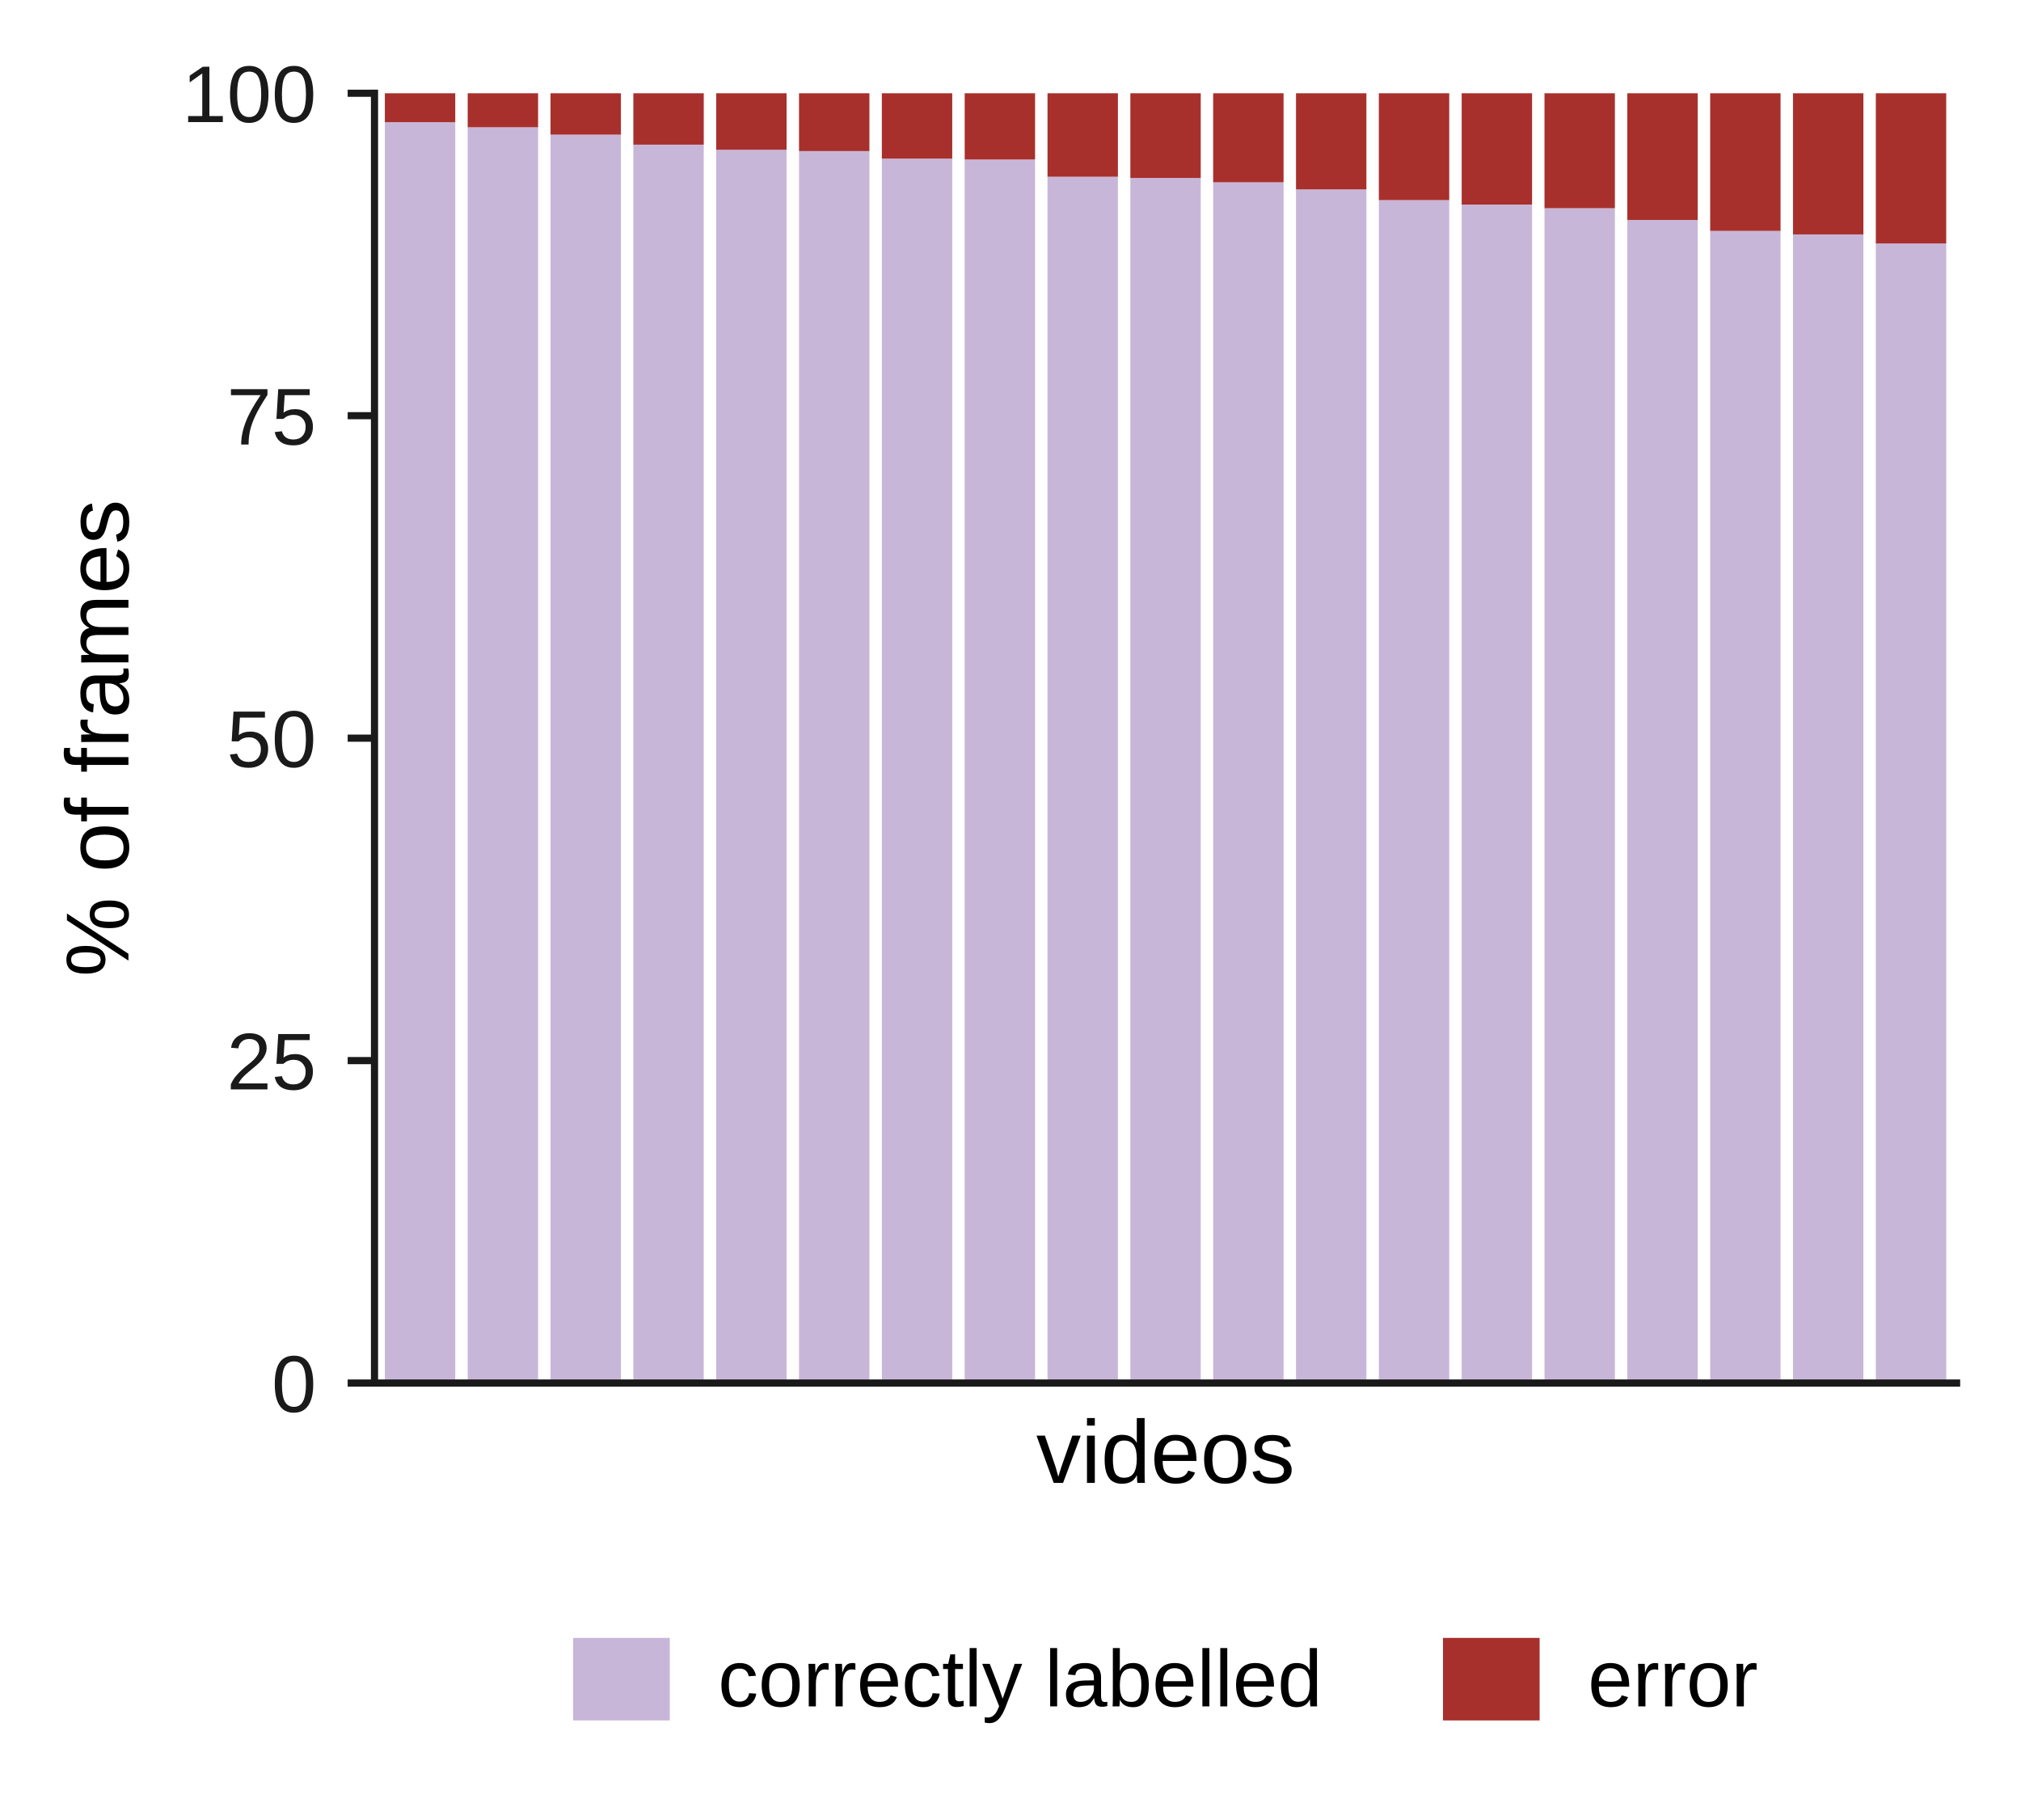
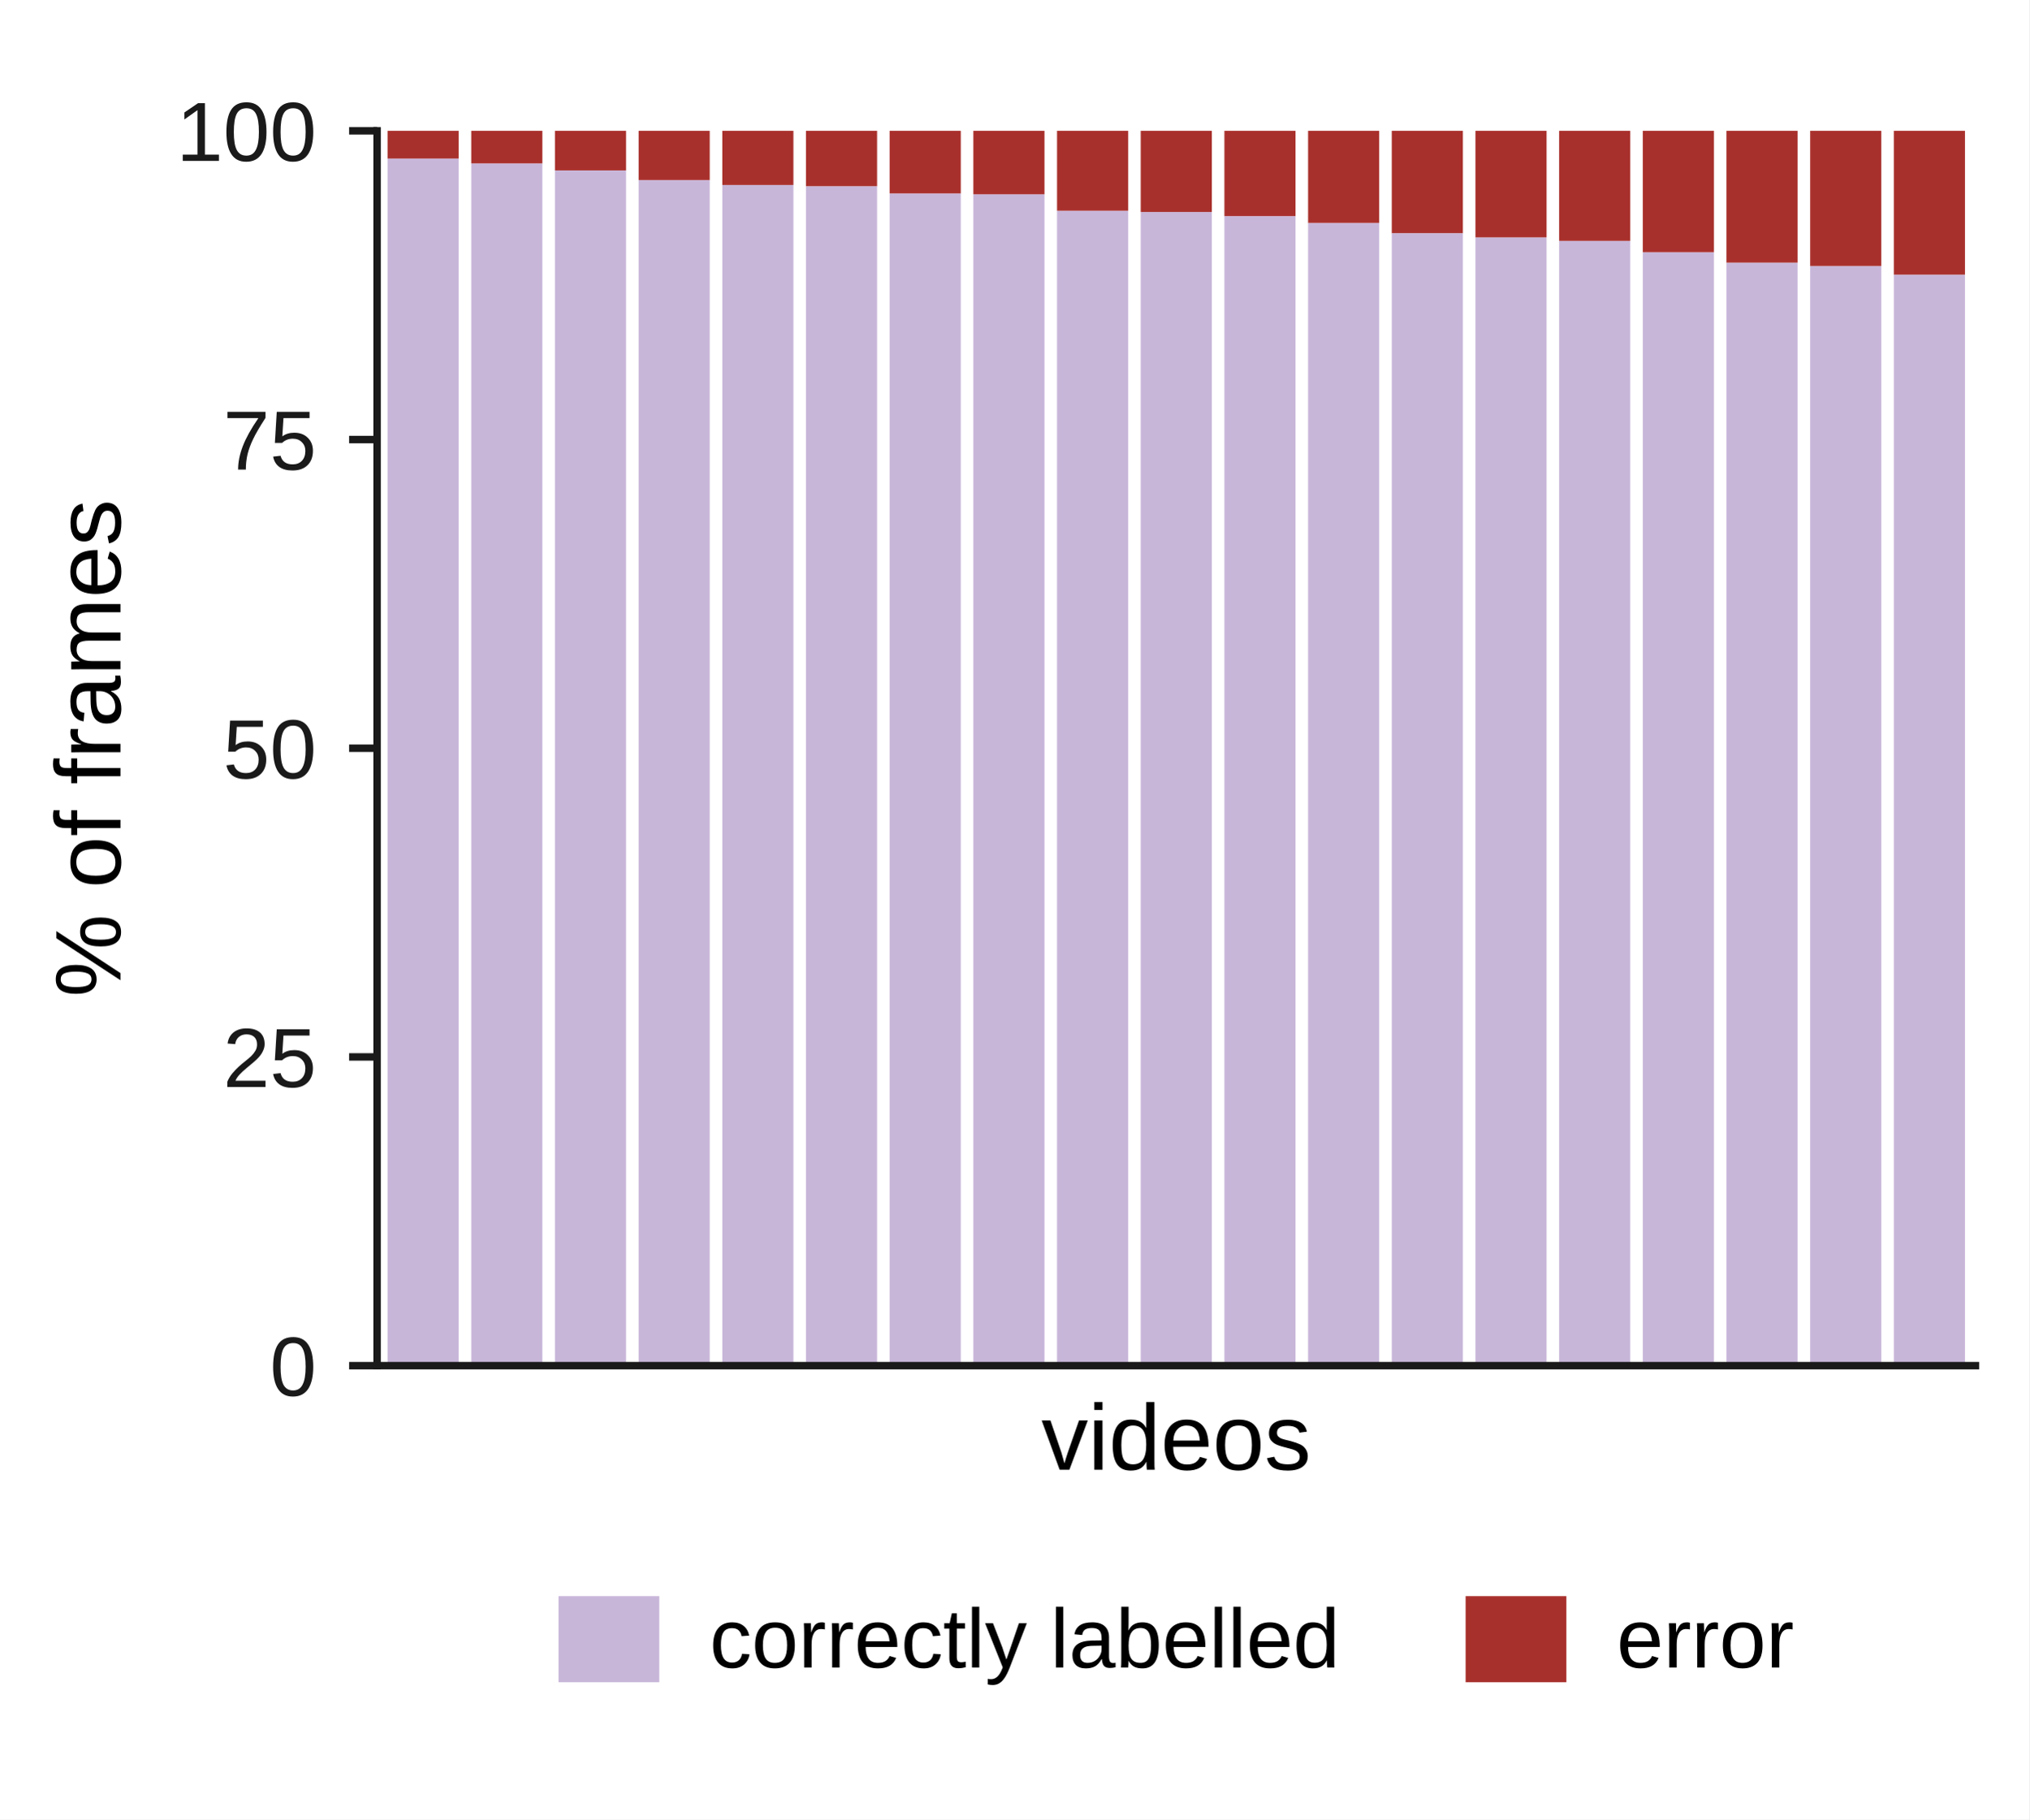
- <svg xmlns="http://www.w3.org/2000/svg" xmlns:xlink="http://www.w3.org/1999/xlink" width="225.9pt" height="203.392pt" viewBox="0 0 225.9 203.392" version="1.1">
+ <svg xmlns="http://www.w3.org/2000/svg" xmlns:xlink="http://www.w3.org/1999/xlink" width="217.5pt" height="195pt" viewBox="0 0 217.5 195" version="1.1">
  <defs>
    <style type="text/css">*{stroke-linejoin: round; stroke-linecap: butt}</style>
  </defs>
  <g id="figure_1">
    <g id="patch_1">
-       <path d="M 0 203.392  L 225.9 203.392  L 225.9 0  L 0 0  z " style="fill: #ffffff" />
+       <path d="M 0 195  L 217.5 195  L 217.5 0  L 0 0  z " style="fill: #ffffff" />
    </g>
    <g id="axes_1">
      <g id="patch_2">
-         <path d="M 41.86 154.566  L 218.7 154.566  L 218.7 10.421  L 41.86 10.421  z " style="fill: #ffffff" />
+         <path d="M 40.42 146.361  L 211.74 146.361  L 211.74 14.021  L 40.42 14.021  z " style="fill: #ffffff" />
      </g>
      <g id="patch_3">
-         <path d="M 43.017 154.566  L 50.887 154.566  L 50.887 13.657  L 43.017 13.657  z " clip-path="url(#p25e482d1d8)" style="fill: #c8b6d9" />
+         <path d="M 41.541 146.361  L 49.165 146.361  L 49.165 16.992  L 41.541 16.992  z " clip-path="url(#p434895eaa0)" style="fill: #c8b6d9" />
      </g>
      <g id="patch_4">
-         <path d="M 52.276 154.566  L 60.146 154.566  L 60.146 14.222  L 52.276 14.222  z " clip-path="url(#p25e482d1d8)" style="fill: #c8b6d9" />
+         <path d="M 50.511 146.361  L 58.135 146.361  L 58.135 17.511  L 50.511 17.511  z " clip-path="url(#p434895eaa0)" style="fill: #c8b6d9" />
      </g>
      <g id="patch_5">
-         <path d="M 61.534 154.566  L 69.404 154.566  L 69.404 15.046  L 61.534 15.046  z " clip-path="url(#p25e482d1d8)" style="fill: #c8b6d9" />
+         <path d="M 59.48 146.361  L 67.105 146.361  L 67.105 18.267  L 59.48 18.267  z " clip-path="url(#p434895eaa0)" style="fill: #c8b6d9" />
      </g>
      <g id="patch_6">
-         <path d="M 70.793 154.566  L 78.663 154.566  L 78.663 16.167  L 70.793 16.167  z " clip-path="url(#p25e482d1d8)" style="fill: #c8b6d9" />
+         <path d="M 68.45 146.361  L 76.074 146.361  L 76.074 19.297  L 68.45 19.297  z " clip-path="url(#p434895eaa0)" style="fill: #c8b6d9" />
      </g>
      <g id="patch_7">
-         <path d="M 80.052 154.566  L 87.921 154.566  L 87.921 16.741  L 80.052 16.741  z " clip-path="url(#p25e482d1d8)" style="fill: #c8b6d9" />
+         <path d="M 77.42 146.361  L 85.044 146.361  L 85.044 19.824  L 77.42 19.824  z " clip-path="url(#p434895eaa0)" style="fill: #c8b6d9" />
      </g>
      <g id="patch_8">
-         <path d="M 89.31 154.566  L 97.18 154.566  L 97.18 16.884  L 89.31 16.884  z " clip-path="url(#p25e482d1d8)" style="fill: #c8b6d9" />
+         <path d="M 86.389 146.361  L 94.013 146.361  L 94.013 19.954  L 86.389 19.954  z " clip-path="url(#p434895eaa0)" style="fill: #c8b6d9" />
      </g>
      <g id="patch_9">
-         <path d="M 98.569 154.566  L 106.439 154.566  L 106.439 17.728  L 98.569 17.728  z " clip-path="url(#p25e482d1d8)" style="fill: #c8b6d9" />
+         <path d="M 95.359 146.361  L 102.983 146.361  L 102.983 20.729  L 95.359 20.729  z " clip-path="url(#p434895eaa0)" style="fill: #c8b6d9" />
      </g>
      <g id="patch_10">
-         <path d="M 107.828 154.566  L 115.697 154.566  L 115.697 17.826  L 107.828 17.826  z " clip-path="url(#p25e482d1d8)" style="fill: #c8b6d9" />
+         <path d="M 104.329 146.361  L 111.953 146.361  L 111.953 20.819  L 104.329 20.819  z " clip-path="url(#p434895eaa0)" style="fill: #c8b6d9" />
      </g>
      <g id="patch_11">
-         <path d="M 117.086 154.566  L 124.956 154.566  L 124.956 19.751  L 117.086 19.751  z " clip-path="url(#p25e482d1d8)" style="fill: #c8b6d9" />
+         <path d="M 113.298 146.361  L 120.922 146.361  L 120.922 22.587  L 113.298 22.587  z " clip-path="url(#p434895eaa0)" style="fill: #c8b6d9" />
      </g>
      <g id="patch_12">
-         <path d="M 126.345 154.566  L 134.215 154.566  L 134.215 19.892  L 126.345 19.892  z " clip-path="url(#p25e482d1d8)" style="fill: #c8b6d9" />
+         <path d="M 122.268 146.361  L 129.892 146.361  L 129.892 22.717  L 122.268 22.717  z " clip-path="url(#p434895eaa0)" style="fill: #c8b6d9" />
      </g>
      <g id="patch_13">
-         <path d="M 135.603 154.566  L 143.473 154.566  L 143.473 20.374  L 135.603 20.374  z " clip-path="url(#p25e482d1d8)" style="fill: #c8b6d9" />
+         <path d="M 131.237 146.361  L 138.862 146.361  L 138.862 23.159  L 131.237 23.159  z " clip-path="url(#p434895eaa0)" style="fill: #c8b6d9" />
      </g>
      <g id="patch_14">
-         <path d="M 144.862 154.566  L 152.732 154.566  L 152.732 21.169  L 144.862 21.169  z " clip-path="url(#p25e482d1d8)" style="fill: #c8b6d9" />
+         <path d="M 140.207 146.361  L 147.831 146.361  L 147.831 23.888  L 140.207 23.888  z " clip-path="url(#p434895eaa0)" style="fill: #c8b6d9" />
      </g>
      <g id="patch_15">
-         <path d="M 154.121 154.566  L 161.99 154.566  L 161.99 22.366  L 154.121 22.366  z " clip-path="url(#p25e482d1d8)" style="fill: #c8b6d9" />
+         <path d="M 149.177 146.361  L 156.801 146.361  L 156.801 24.987  L 149.177 24.987  z " clip-path="url(#p434895eaa0)" style="fill: #c8b6d9" />
      </g>
      <g id="patch_16">
-         <path d="M 163.379 154.566  L 171.249 154.566  L 171.249 22.86  L 163.379 22.86  z " clip-path="url(#p25e482d1d8)" style="fill: #c8b6d9" />
+         <path d="M 158.146 146.361  L 165.771 146.361  L 165.771 25.441  L 158.146 25.441  z " clip-path="url(#p434895eaa0)" style="fill: #c8b6d9" />
      </g>
      <g id="patch_17">
-         <path d="M 172.638 154.566  L 180.508 154.566  L 180.508 23.27  L 172.638 23.27  z " clip-path="url(#p25e482d1d8)" style="fill: #c8b6d9" />
+         <path d="M 167.116 146.361  L 174.74 146.361  L 174.74 25.818  L 167.116 25.818  z " clip-path="url(#p434895eaa0)" style="fill: #c8b6d9" />
      </g>
      <g id="patch_18">
-         <path d="M 181.896 154.566  L 189.766 154.566  L 189.766 24.586  L 181.896 24.586  z " clip-path="url(#p25e482d1d8)" style="fill: #c8b6d9" />
+         <path d="M 176.086 146.361  L 183.71 146.361  L 183.71 27.026  L 176.086 27.026  z " clip-path="url(#p434895eaa0)" style="fill: #c8b6d9" />
      </g>
      <g id="patch_19">
-         <path d="M 191.155 154.566  L 199.025 154.566  L 199.025 25.807  L 191.155 25.807  z " clip-path="url(#p25e482d1d8)" style="fill: #c8b6d9" />
+         <path d="M 185.055 146.361  L 192.68 146.361  L 192.68 28.147  L 185.055 28.147  z " clip-path="url(#p434895eaa0)" style="fill: #c8b6d9" />
      </g>
      <g id="patch_20">
-         <path d="M 200.414 154.566  L 208.284 154.566  L 208.284 26.198  L 200.414 26.198  z " clip-path="url(#p25e482d1d8)" style="fill: #c8b6d9" />
+         <path d="M 194.025 146.361  L 201.649 146.361  L 201.649 28.506  L 194.025 28.506  z " clip-path="url(#p434895eaa0)" style="fill: #c8b6d9" />
      </g>
      <g id="patch_21">
-         <path d="M 209.672 154.566  L 217.542 154.566  L 217.542 27.209  L 209.672 27.209  z " clip-path="url(#p25e482d1d8)" style="fill: #c8b6d9" />
+         <path d="M 202.995 146.361  L 210.619 146.361  L 210.619 29.435  L 202.995 29.435  z " clip-path="url(#p434895eaa0)" style="fill: #c8b6d9" />
      </g>
      <g id="patch_22">
-         <path d="M 43.017 13.657  L 50.887 13.657  L 50.887 10.421  L 43.017 10.421  z " clip-path="url(#p25e482d1d8)" style="fill: #a8302c" />
+         <path d="M 41.541 16.992  L 49.165 16.992  L 49.165 14.021  L 41.541 14.021  z " clip-path="url(#p434895eaa0)" style="fill: #a8302c" />
      </g>
      <g id="patch_23">
-         <path d="M 52.276 14.222  L 60.146 14.222  L 60.146 10.421  L 52.276 10.421  z " clip-path="url(#p25e482d1d8)" style="fill: #a8302c" />
+         <path d="M 50.511 17.511  L 58.135 17.511  L 58.135 14.021  L 50.511 14.021  z " clip-path="url(#p434895eaa0)" style="fill: #a8302c" />
      </g>
      <g id="patch_24">
-         <path d="M 61.534 15.046  L 69.404 15.046  L 69.404 10.421  L 61.534 10.421  z " clip-path="url(#p25e482d1d8)" style="fill: #a8302c" />
+         <path d="M 59.48 18.267  L 67.105 18.267  L 67.105 14.021  L 59.48 14.021  z " clip-path="url(#p434895eaa0)" style="fill: #a8302c" />
      </g>
      <g id="patch_25">
-         <path d="M 70.793 16.167  L 78.663 16.167  L 78.663 10.421  L 70.793 10.421  z " clip-path="url(#p25e482d1d8)" style="fill: #a8302c" />
+         <path d="M 68.45 19.297  L 76.074 19.297  L 76.074 14.021  L 68.45 14.021  z " clip-path="url(#p434895eaa0)" style="fill: #a8302c" />
      </g>
      <g id="patch_26">
-         <path d="M 80.052 16.741  L 87.921 16.741  L 87.921 10.421  L 80.052 10.421  z " clip-path="url(#p25e482d1d8)" style="fill: #a8302c" />
+         <path d="M 77.42 19.824  L 85.044 19.824  L 85.044 14.021  L 77.42 14.021  z " clip-path="url(#p434895eaa0)" style="fill: #a8302c" />
      </g>
      <g id="patch_27">
-         <path d="M 89.31 16.884  L 97.18 16.884  L 97.18 10.421  L 89.31 10.421  z " clip-path="url(#p25e482d1d8)" style="fill: #a8302c" />
+         <path d="M 86.389 19.954  L 94.013 19.954  L 94.013 14.021  L 86.389 14.021  z " clip-path="url(#p434895eaa0)" style="fill: #a8302c" />
      </g>
      <g id="patch_28">
-         <path d="M 98.569 17.728  L 106.439 17.728  L 106.439 10.421  L 98.569 10.421  z " clip-path="url(#p25e482d1d8)" style="fill: #a8302c" />
+         <path d="M 95.359 20.729  L 102.983 20.729  L 102.983 14.021  L 95.359 14.021  z " clip-path="url(#p434895eaa0)" style="fill: #a8302c" />
      </g>
      <g id="patch_29">
-         <path d="M 107.828 17.826  L 115.697 17.826  L 115.697 10.421  L 107.828 10.421  z " clip-path="url(#p25e482d1d8)" style="fill: #a8302c" />
+         <path d="M 104.329 20.819  L 111.953 20.819  L 111.953 14.021  L 104.329 14.021  z " clip-path="url(#p434895eaa0)" style="fill: #a8302c" />
      </g>
      <g id="patch_30">
-         <path d="M 117.086 19.751  L 124.956 19.751  L 124.956 10.421  L 117.086 10.421  z " clip-path="url(#p25e482d1d8)" style="fill: #a8302c" />
+         <path d="M 113.298 22.587  L 120.922 22.587  L 120.922 14.021  L 113.298 14.021  z " clip-path="url(#p434895eaa0)" style="fill: #a8302c" />
      </g>
      <g id="patch_31">
-         <path d="M 126.345 19.892  L 134.215 19.892  L 134.215 10.421  L 126.345 10.421  z " clip-path="url(#p25e482d1d8)" style="fill: #a8302c" />
+         <path d="M 122.268 22.717  L 129.892 22.717  L 129.892 14.021  L 122.268 14.021  z " clip-path="url(#p434895eaa0)" style="fill: #a8302c" />
      </g>
      <g id="patch_32">
-         <path d="M 135.603 20.374  L 143.473 20.374  L 143.473 10.421  L 135.603 10.421  z " clip-path="url(#p25e482d1d8)" style="fill: #a8302c" />
+         <path d="M 131.237 23.159  L 138.862 23.159  L 138.862 14.021  L 131.237 14.021  z " clip-path="url(#p434895eaa0)" style="fill: #a8302c" />
      </g>
      <g id="patch_33">
-         <path d="M 144.862 21.169  L 152.732 21.169  L 152.732 10.421  L 144.862 10.421  z " clip-path="url(#p25e482d1d8)" style="fill: #a8302c" />
+         <path d="M 140.207 23.888  L 147.831 23.888  L 147.831 14.021  L 140.207 14.021  z " clip-path="url(#p434895eaa0)" style="fill: #a8302c" />
      </g>
      <g id="patch_34">
-         <path d="M 154.121 22.366  L 161.99 22.366  L 161.99 10.421  L 154.121 10.421  z " clip-path="url(#p25e482d1d8)" style="fill: #a8302c" />
+         <path d="M 149.177 24.987  L 156.801 24.987  L 156.801 14.021  L 149.177 14.021  z " clip-path="url(#p434895eaa0)" style="fill: #a8302c" />
      </g>
      <g id="patch_35">
-         <path d="M 163.379 22.86  L 171.249 22.86  L 171.249 10.421  L 163.379 10.421  z " clip-path="url(#p25e482d1d8)" style="fill: #a8302c" />
+         <path d="M 158.146 25.441  L 165.771 25.441  L 165.771 14.021  L 158.146 14.021  z " clip-path="url(#p434895eaa0)" style="fill: #a8302c" />
      </g>
      <g id="patch_36">
-         <path d="M 172.638 23.27  L 180.508 23.27  L 180.508 10.421  L 172.638 10.421  z " clip-path="url(#p25e482d1d8)" style="fill: #a8302c" />
+         <path d="M 167.116 25.818  L 174.74 25.818  L 174.74 14.021  L 167.116 14.021  z " clip-path="url(#p434895eaa0)" style="fill: #a8302c" />
      </g>
      <g id="patch_37">
-         <path d="M 181.896 24.586  L 189.766 24.586  L 189.766 10.421  L 181.896 10.421  z " clip-path="url(#p25e482d1d8)" style="fill: #a8302c" />
+         <path d="M 176.086 27.026  L 183.71 27.026  L 183.71 14.021  L 176.086 14.021  z " clip-path="url(#p434895eaa0)" style="fill: #a8302c" />
      </g>
      <g id="patch_38">
-         <path d="M 191.155 25.807  L 199.025 25.807  L 199.025 10.421  L 191.155 10.421  z " clip-path="url(#p25e482d1d8)" style="fill: #a8302c" />
+         <path d="M 185.055 28.147  L 192.68 28.147  L 192.68 14.021  L 185.055 14.021  z " clip-path="url(#p434895eaa0)" style="fill: #a8302c" />
      </g>
      <g id="patch_39">
-         <path d="M 200.414 26.198  L 208.284 26.198  L 208.284 10.421  L 200.414 10.421  z " clip-path="url(#p25e482d1d8)" style="fill: #a8302c" />
+         <path d="M 194.025 28.506  L 201.649 28.506  L 201.649 14.021  L 194.025 14.021  z " clip-path="url(#p434895eaa0)" style="fill: #a8302c" />
      </g>
      <g id="patch_40">
-         <path d="M 209.672 27.209  L 217.542 27.209  L 217.542 10.421  L 209.672 10.421  z " clip-path="url(#p25e482d1d8)" style="fill: #a8302c" />
+         <path d="M 202.995 29.435  L 210.619 29.435  L 210.619 14.021  L 202.995 14.021  z " clip-path="url(#p434895eaa0)" style="fill: #a8302c" />
      </g>
      <g id="matplotlib.axis_1">
        <g id="text_1">
-           <text style="font-size: 10px; font-family: 'Arial'; text-anchor: middle" x="130.28" y="165.724" transform="rotate(-0 130.2797 165.7238)">videos</text>
+           <text style="font-size: 10px; font-family: 'Arial'; text-anchor: middle" x="126.08" y="157.519" transform="rotate(-0 126.0799 157.5187)">videos</text>
        </g>
      </g>
      <g id="matplotlib.axis_2">
        <g id="ytick_1">
          <g id="line2d_1">
            <defs>
-               <path id="m026f4d1dc7" d="M 0 0  L -3 0  " style="stroke: #1a1a1a; stroke-width: 0.8" />
+               <path id="mdee3c73d34" d="M 0 0  L -3 0  " style="stroke: #1a1a1a; stroke-width: 0.8" />
            </defs>
            <g>
-               <use xlink:href="#m026f4d1dc7" x="41.86" y="154.566" style="fill: #1a1a1a; stroke: #1a1a1a; stroke-width: 0.8" />
+               <use xlink:href="#mdee3c73d34" x="40.42" y="146.361" style="fill: #1a1a1a; stroke: #1a1a1a; stroke-width: 0.8" />
            </g>
          </g>
          <g id="text_2">
-             <text style="font-size: 9px; font-family: 'Arial'; text-anchor: end; fill: #1a1a1a" x="35.36" y="157.787" transform="rotate(-0 35.35984 157.787)">0</text>
+             <text style="font-size: 9px; font-family: 'Arial'; text-anchor: end; fill: #1a1a1a" x="33.92" y="149.582" transform="rotate(-0 33.91984 149.5819)">0</text>
          </g>
        </g>
        <g id="ytick_2">
          <g id="line2d_2">
            <g>
-               <use xlink:href="#m026f4d1dc7" x="41.86" y="118.53" style="fill: #1a1a1a; stroke: #1a1a1a; stroke-width: 0.8" />
+               <use xlink:href="#mdee3c73d34" x="40.42" y="113.276" style="fill: #1a1a1a; stroke: #1a1a1a; stroke-width: 0.8" />
            </g>
          </g>
          <g id="text_3">
-             <text style="font-size: 9px; font-family: 'Arial'; text-anchor: end; fill: #1a1a1a" x="35.36" y="121.751" transform="rotate(-0 35.35984 121.7508)">25</text>
+             <text style="font-size: 9px; font-family: 'Arial'; text-anchor: end; fill: #1a1a1a" x="33.92" y="116.497" transform="rotate(-0 33.91984 116.4969)">25</text>
          </g>
        </g>
        <g id="ytick_3">
          <g id="line2d_3">
            <g>
-               <use xlink:href="#m026f4d1dc7" x="41.86" y="82.494" style="fill: #1a1a1a; stroke: #1a1a1a; stroke-width: 0.8" />
+               <use xlink:href="#mdee3c73d34" x="40.42" y="80.191" style="fill: #1a1a1a; stroke: #1a1a1a; stroke-width: 0.8" />
            </g>
          </g>
          <g id="text_4">
-             <text style="font-size: 9px; font-family: 'Arial'; text-anchor: end; fill: #1a1a1a" x="35.36" y="85.715" transform="rotate(-0 35.35984 85.71453)">50</text>
+             <text style="font-size: 9px; font-family: 'Arial'; text-anchor: end; fill: #1a1a1a" x="33.92" y="83.412" transform="rotate(-0 33.91984 83.41197)">50</text>
          </g>
        </g>
        <g id="ytick_4">
          <g id="line2d_4">
            <g>
-               <use xlink:href="#m026f4d1dc7" x="41.86" y="46.457" style="fill: #1a1a1a; stroke: #1a1a1a; stroke-width: 0.8" />
+               <use xlink:href="#mdee3c73d34" x="40.42" y="47.106" style="fill: #1a1a1a; stroke: #1a1a1a; stroke-width: 0.8" />
            </g>
          </g>
          <g id="text_5">
-             <text style="font-size: 9px; font-family: 'Arial'; text-anchor: end; fill: #1a1a1a" x="35.36" y="49.678" transform="rotate(-0 35.35984 49.67828)">75</text>
+             <text style="font-size: 9px; font-family: 'Arial'; text-anchor: end; fill: #1a1a1a" x="33.92" y="50.327" transform="rotate(-0 33.91984 50.327)">75</text>
          </g>
        </g>
        <g id="ytick_5">
          <g id="line2d_5">
            <g>
-               <use xlink:href="#m026f4d1dc7" x="41.86" y="10.421" style="fill: #1a1a1a; stroke: #1a1a1a; stroke-width: 0.8" />
+               <use xlink:href="#mdee3c73d34" x="40.42" y="14.021" style="fill: #1a1a1a; stroke: #1a1a1a; stroke-width: 0.8" />
            </g>
          </g>
          <g id="text_6">
-             <text style="font-size: 9px; font-family: 'Arial'; text-anchor: end; fill: #1a1a1a" x="35.36" y="13.642" transform="rotate(-0 35.35984 13.64203)">100</text>
+             <text style="font-size: 9px; font-family: 'Arial'; text-anchor: end; fill: #1a1a1a" x="33.92" y="17.242" transform="rotate(-0 33.91984 17.24203)">100</text>
          </g>
        </g>
        <g id="text_7">
-           <text style="font-size: 10px; font-family: 'Arial'; text-anchor: middle" x="14.358" y="82.494" transform="rotate(-90 14.35781 82.49352)">% of frames</text>
+           <text style="font-size: 10px; font-family: 'Arial'; text-anchor: middle" x="12.918" y="80.191" transform="rotate(-90 12.91781 80.19095)">% of frames</text>
        </g>
      </g>
      <g id="patch_41">
-         <path d="M 41.86 154.566  L 41.86 10.421  " style="fill: none; stroke: #1a1a1a; stroke-width: 0.8; stroke-linejoin: miter; stroke-linecap: square" />
+         <path d="M 40.42 146.361  L 40.42 14.021  " style="fill: none; stroke: #1a1a1a; stroke-width: 0.8; stroke-linejoin: miter; stroke-linecap: square" />
      </g>
      <g id="patch_42">
-         <path d="M 41.86 154.566  L 218.7 154.566  " style="fill: none; stroke: #1a1a1a; stroke-width: 0.8; stroke-linejoin: miter; stroke-linecap: square" />
+         <path d="M 40.42 146.361  L 211.74 146.361  " style="fill: none; stroke: #1a1a1a; stroke-width: 0.8; stroke-linejoin: miter; stroke-linecap: square" />
      </g>
      <g id="legend_1">
        <g id="patch_43">
-           <path d="M 64.066 192.273  L 74.866 192.273  L 74.866 183.048  L 64.066 183.048  z " style="fill: #c8b6d9" />
+           <path d="M 59.867 180.29  L 70.667 180.29  L 70.667 171.065  L 59.867 171.065  z " style="fill: #c8b6d9" />
        </g>
        <g id="text_8">
-           <text style="font-size: 9px; font-family: 'Arial'; text-anchor: start" x="80.266" y="190.698" transform="rotate(-0 80.2664 190.6982)">correctly labelled</text>
+           <text style="font-size: 9px; font-family: 'Arial'; text-anchor: start" x="76.067" y="178.715" transform="rotate(-0 76.06664 178.7154)">correctly labelled</text>
        </g>
        <g id="patch_44">
-           <path d="M 161.293 192.273  L 172.093 192.273  L 172.093 183.048  L 161.293 183.048  z " style="fill: #a8302c" />
+           <path d="M 157.093 180.29  L 167.893 180.29  L 167.893 171.065  L 157.093 171.065  z " style="fill: #a8302c" />
        </g>
        <g id="text_9">
-           <text style="font-size: 9px; font-family: 'Arial'; text-anchor: start" x="177.493" y="190.698" transform="rotate(-0 177.4931 190.6982)">error</text>
+           <text style="font-size: 9px; font-family: 'Arial'; text-anchor: start" x="173.293" y="178.715" transform="rotate(-0 173.2934 178.7154)">error</text>
        </g>
      </g>
    </g>
  </g>
  <defs>
-     <clipPath id="p25e482d1d8">
-       <rect x="41.86" y="10.421" width="176.84" height="144.145" />
+     <clipPath id="p434895eaa0">
+       <rect x="40.42" y="14.021" width="171.32" height="132.34" />
    </clipPath>
  </defs>
</svg>
